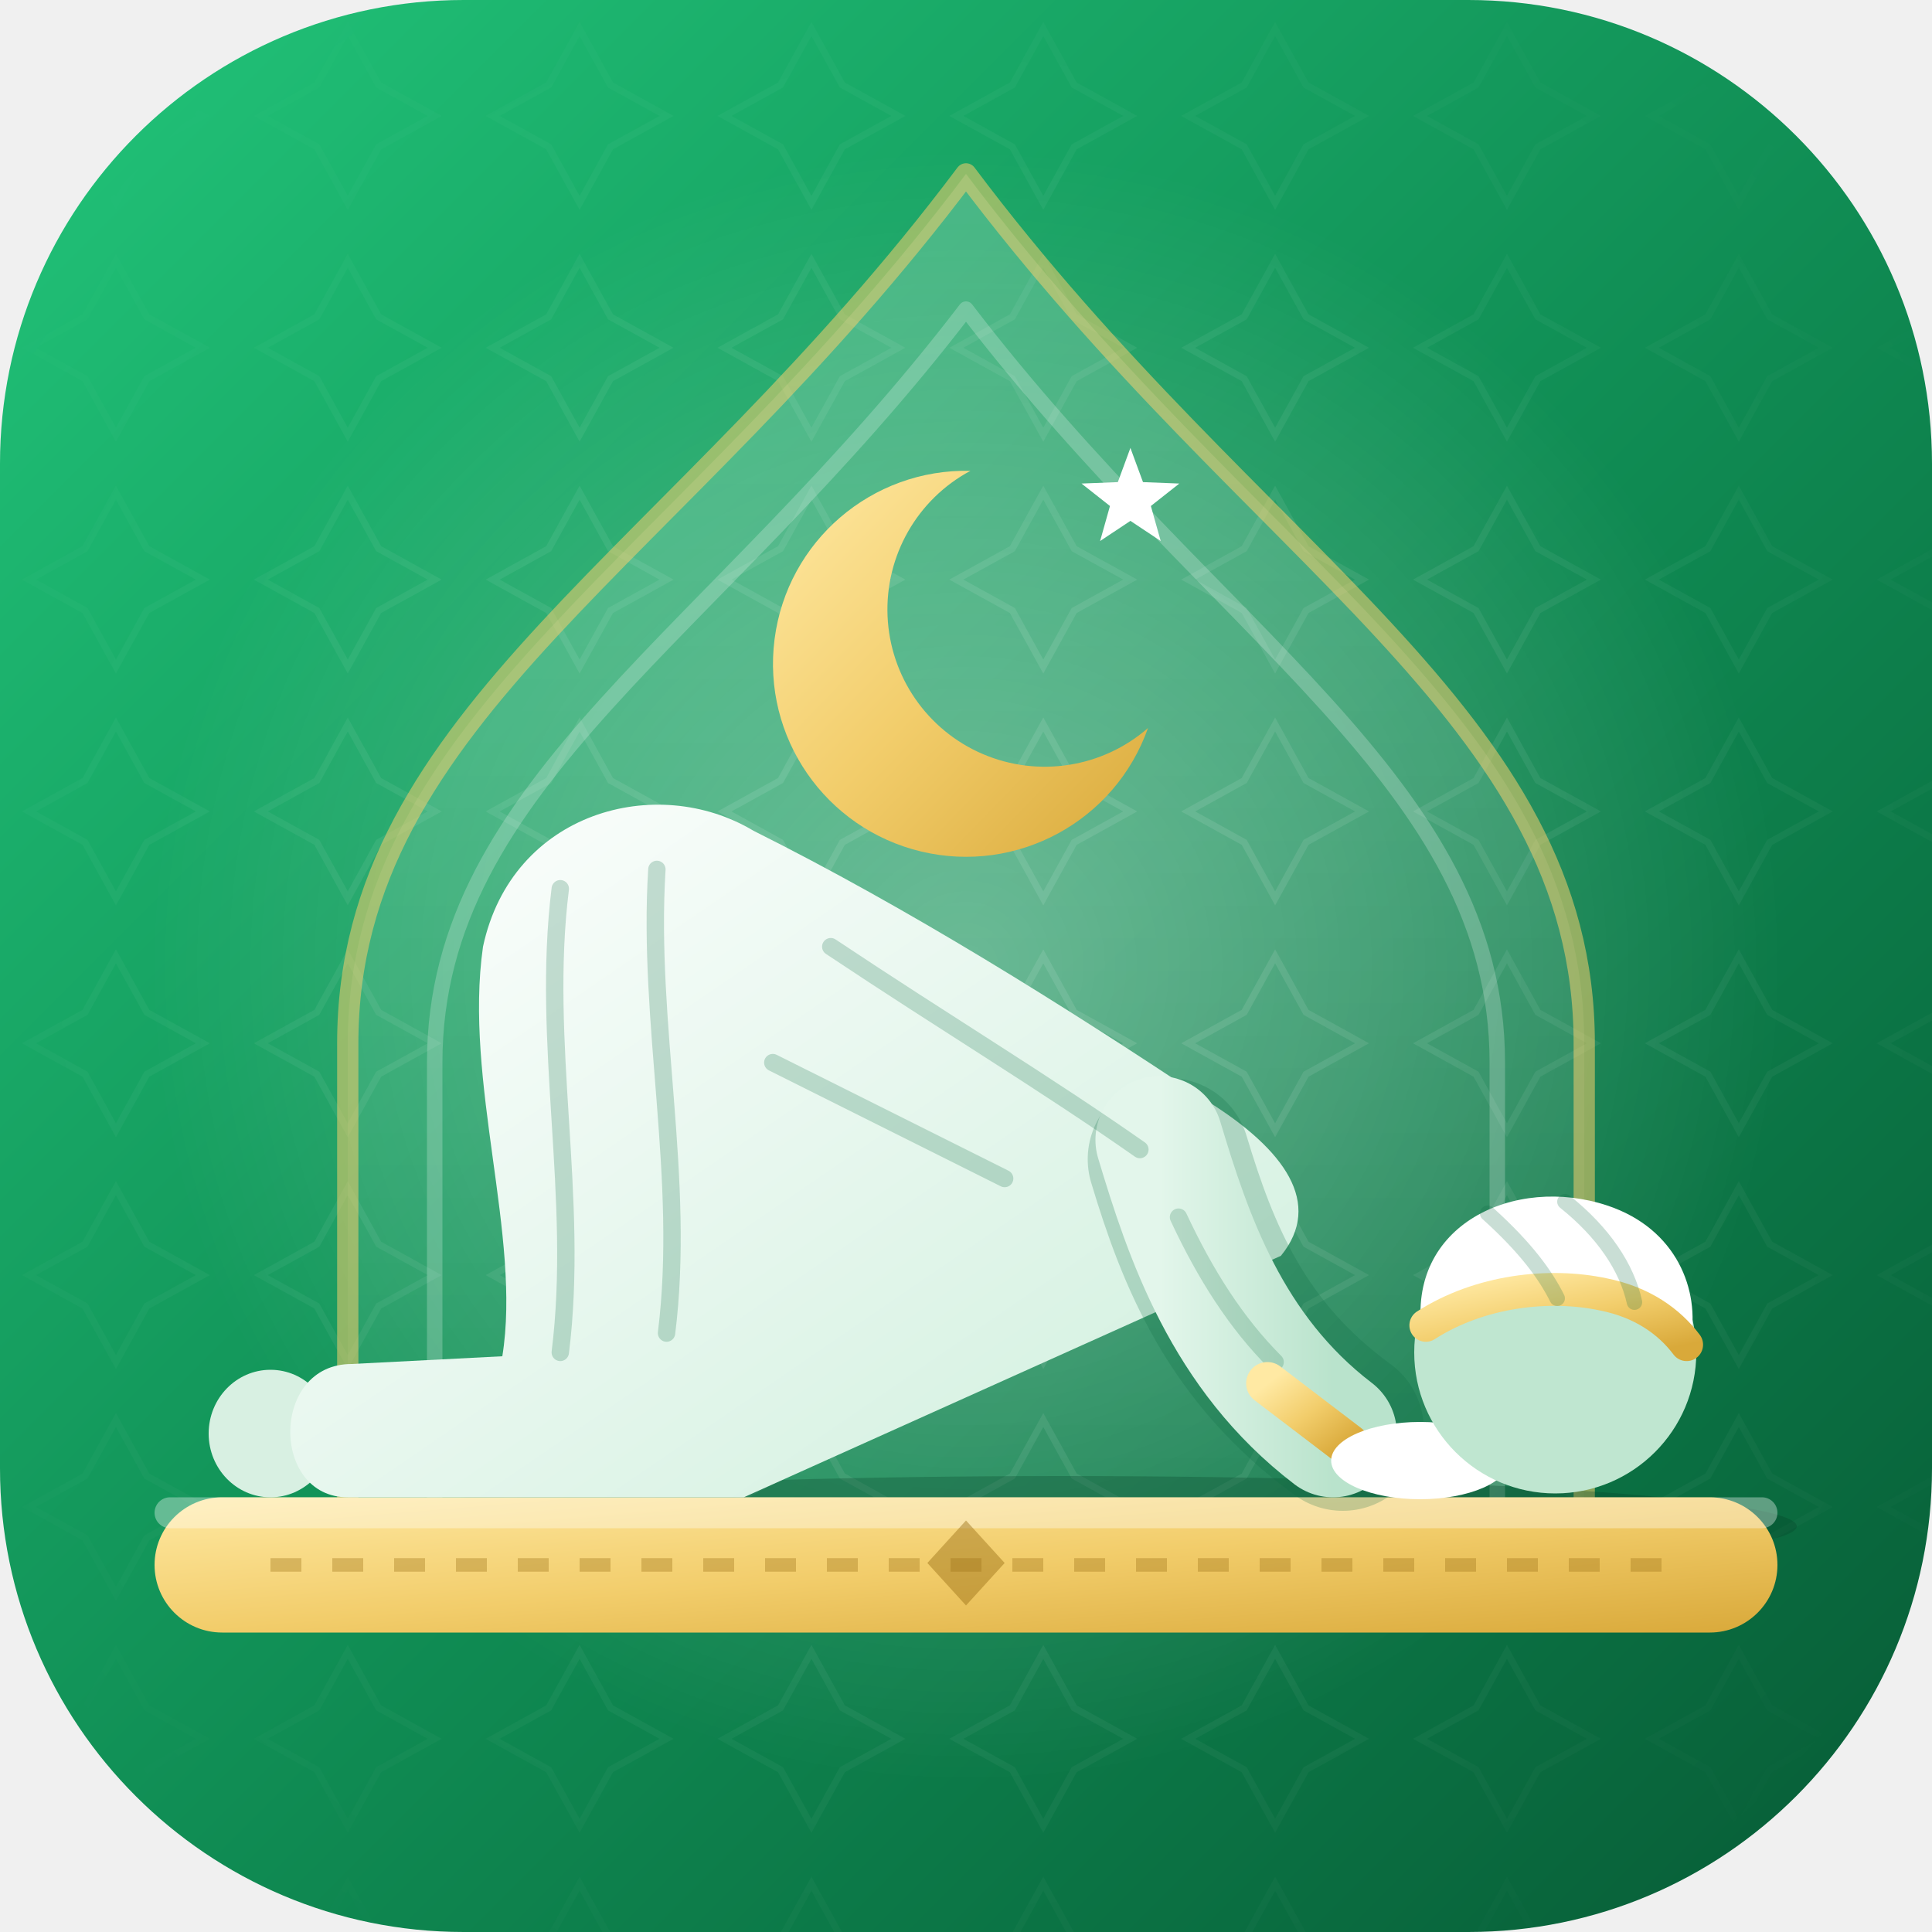
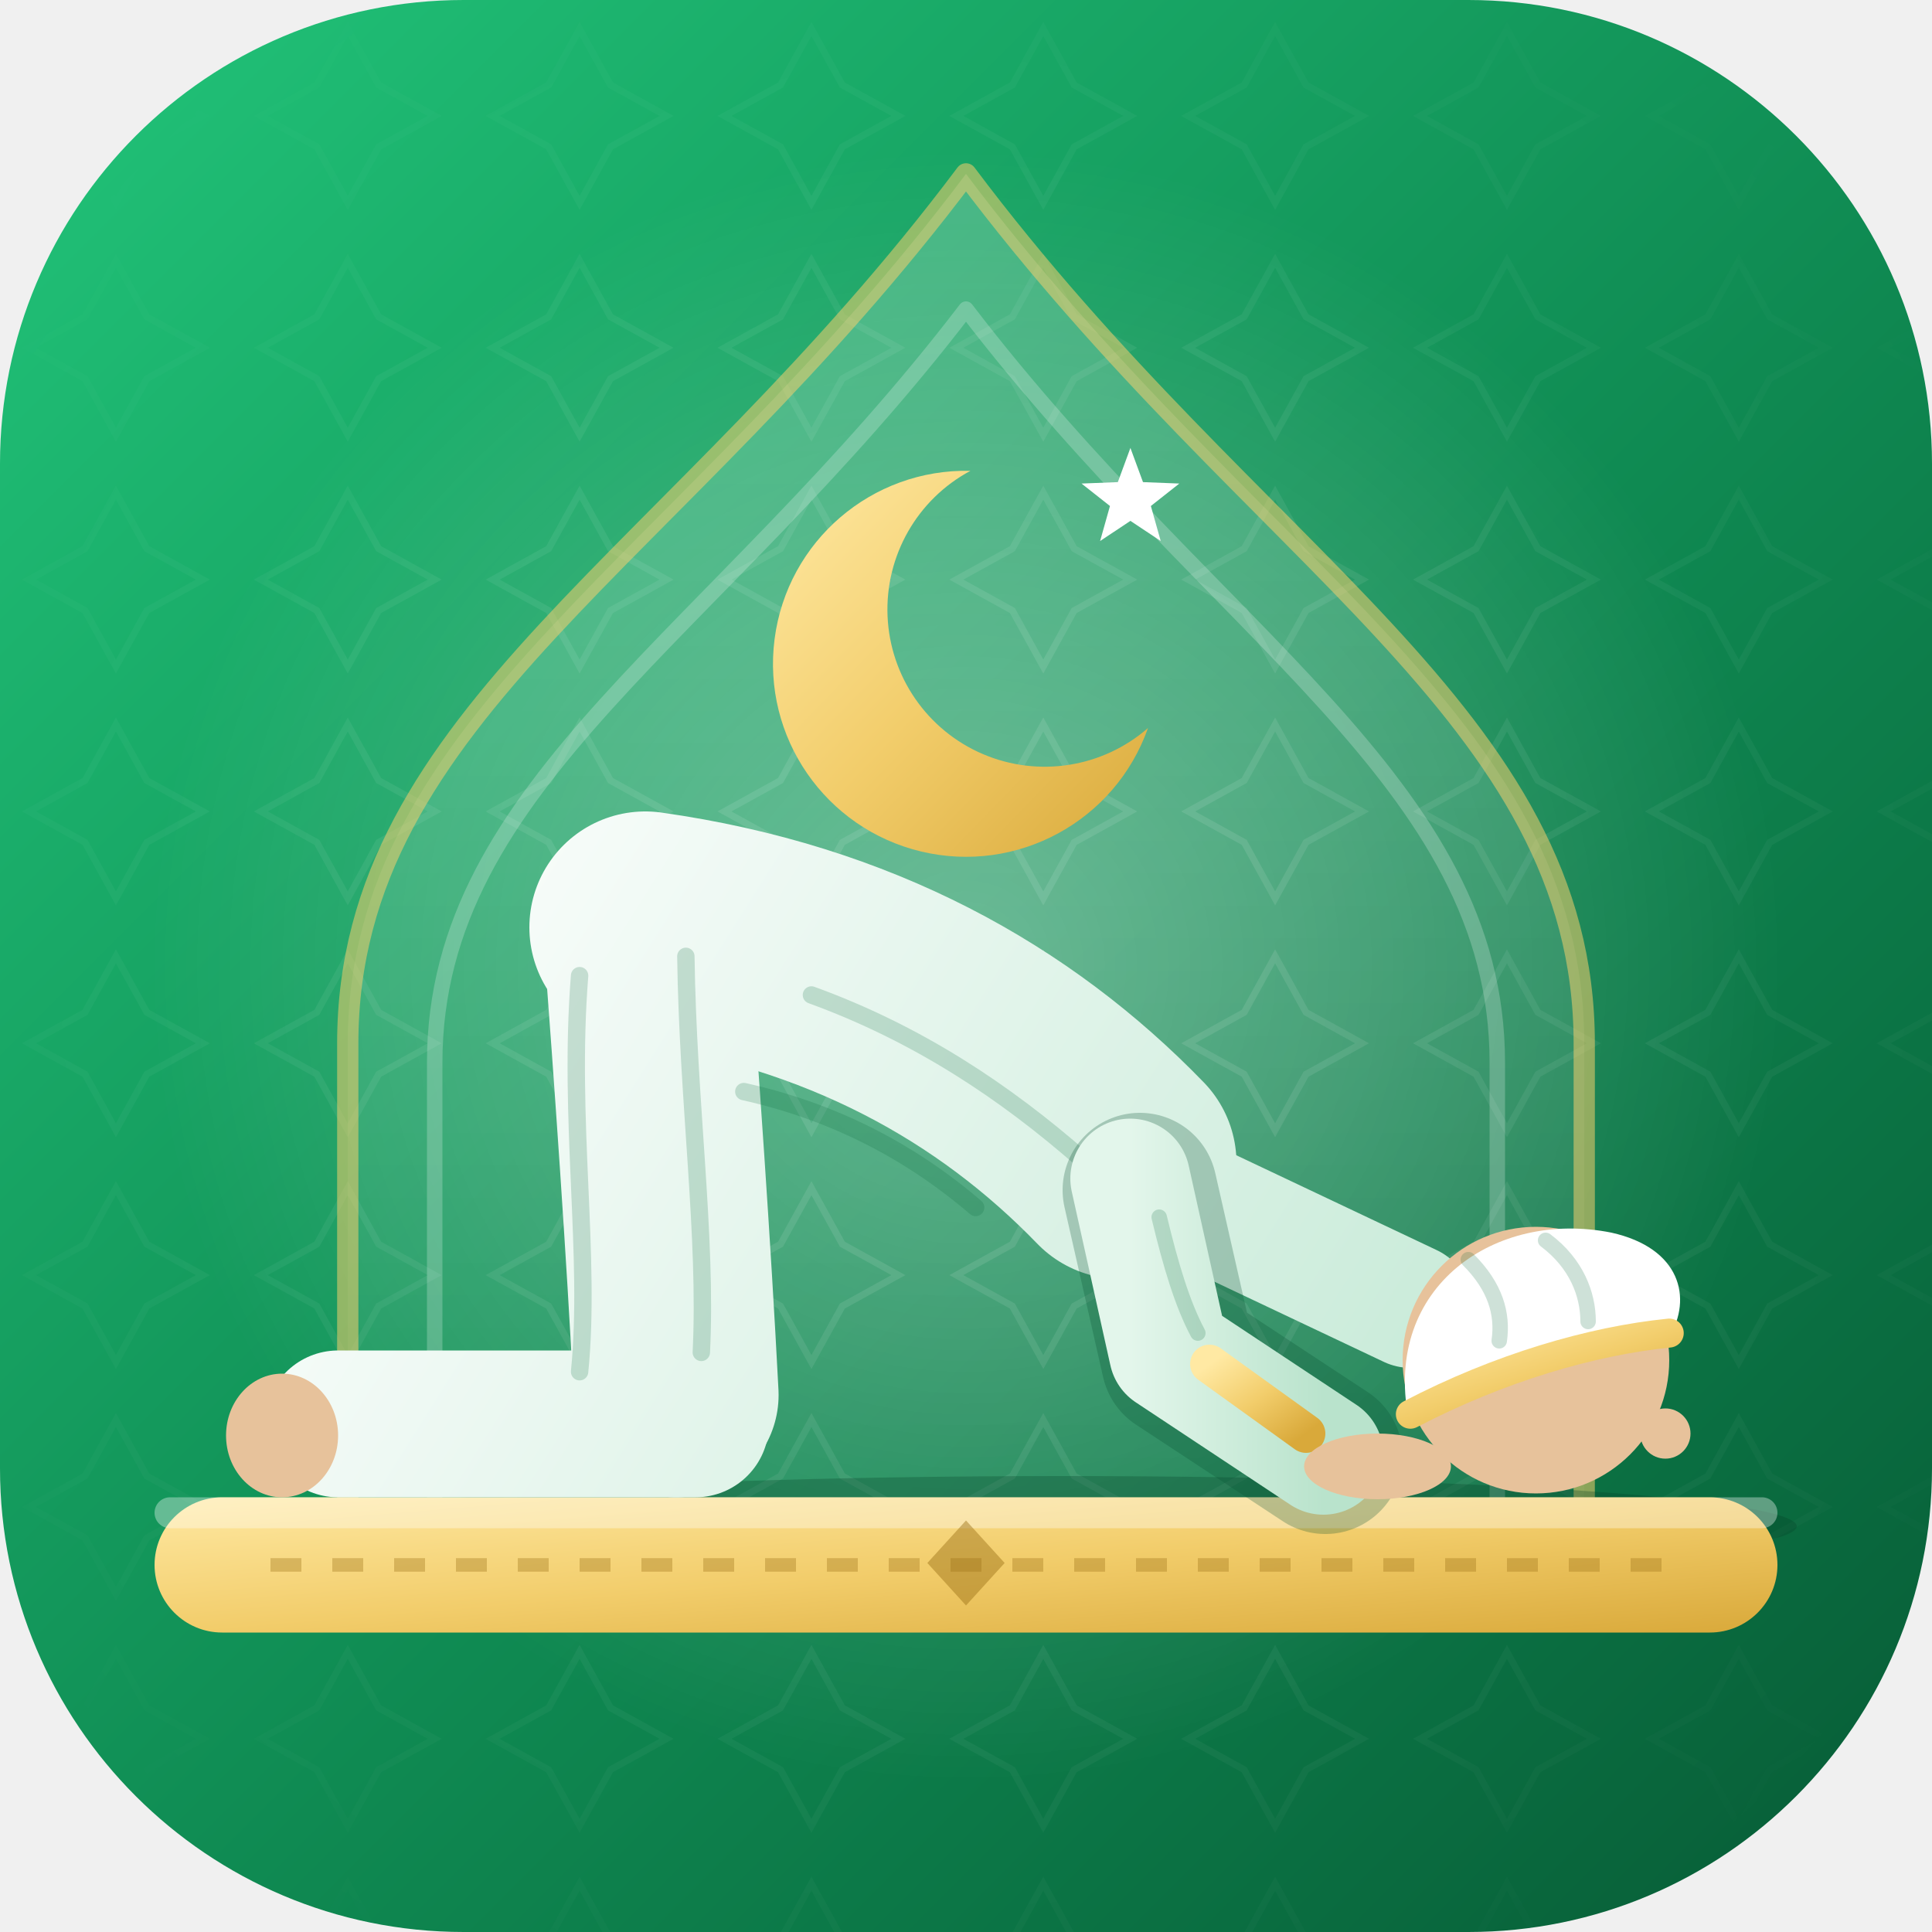
<svg xmlns="http://www.w3.org/2000/svg" viewBox="0 0 100 100">
  <defs>
    <linearGradient id="rsBg" x1="0" y1="0" x2="1" y2="1">
      <stop offset="0" stop-color="#22C57A" />
      <stop offset=".55" stop-color="#0F8A52" />
      <stop offset="1" stop-color="#075A35" />
    </linearGradient>
    <radialGradient id="rsGl" cx=".5" cy=".5" r=".5">
      <stop offset="0" stop-color="#fff" stop-opacity=".30" />
      <stop offset="1" stop-color="#fff" stop-opacity="0" />
    </radialGradient>
    <linearGradient id="rsAr" x1="0" y1="0" x2="0" y2="1">
      <stop offset="0" stop-color="#fff" stop-opacity=".20" />
      <stop offset="1" stop-color="#fff" stop-opacity=".03" />
    </linearGradient>
    <linearGradient id="rsAu" x1="0" y1="0" x2="1" y2="1">
      <stop offset="0" stop-color="#FFE9A3" />
      <stop offset=".5" stop-color="#F2CD6B" />
      <stop offset="1" stop-color="#D9A93A" />
    </linearGradient>
    <linearGradient id="rsRo" x1="0" y1="0" x2="1" y2="1">
      <stop offset="0" stop-color="#FFFFFF" />
      <stop offset="1" stop-color="#CFEFDD" />
+     </linearGradient>
+     <linearGradient id="rsRb" gradientUnits="userSpaceOnUse" x1="16" y1="44" x2="70" y2="78">
+       <stop offset="0" stop-color="#FFFFFF" />
+       <stop offset="1" stop-color="#C9EBD9" />
    </linearGradient>
    <linearGradient id="rsSl" x1="0" y1="0" x2="1" y2="0">
      <stop offset="0" stop-color="#E3F6EB" />
      <stop offset="1" stop-color="#B9E3CC" />
    </linearGradient>
    <pattern id="rsPt" width="12" height="12" patternUnits="userSpaceOnUse">
      <path d="M6 1.5L7.6 4.4L10.5 6L7.6 7.6L6 10.5L4.4 7.6L1.5 6L4.4 4.4Z" fill="none" stroke="#fff" stroke-width=".35" />
    </pattern>
    <radialGradient id="rsFd" cx=".5" cy=".5" r=".6">
      <stop offset=".25" stop-color="#fff" />
      <stop offset="1" stop-color="#fff" stop-opacity="0" />
    </radialGradient>
    <mask id="rsMk">
      <rect width="100" height="100" fill="url(#rsFd)" />
    </mask>
  </defs>
  <rect width="100" height="100" rx="24" fill="url(#rsBg)" />
  <g>
    <rect width="100" height="100" fill="url(#rsPt)" opacity=".10" mask="url(#rsMk)" />
    <circle cx="50" cy="50" r="42" fill="url(#rsGl)" />
    <path d="M18 82V54C18 37 35 29 50 9C65 29 82 37 82 54V82Z" fill="url(#rsAr)" stroke="#F2CD6B" stroke-opacity=".55" stroke-width="1.1" stroke-linejoin="round" />
    <path d="M22.5 82V55C22.5 40.5 37 33 50 16C63 33 77.5 40.5 77.5 55V82Z" fill="none" stroke="#fff" stroke-opacity=".22" stroke-width=".8" stroke-linejoin="round" />
    <g class="moon" transform="translate(50 24) scale(.74)">
      <path d="M49.31 43.50A13.5 13.5 0 1 0 61.73 61.49A11 11 0 1 1 49.31 43.50Z" fill="url(#rsAu)" transform="translate(-49 -43)" />
      <path d="M60.50,41.90 L61.38,44.29 L63.92,44.39 L61.93,45.96 L62.62,48.41 L60.50,47.00 L58.38,48.41 L59.07,45.96 L57.08,44.39 L59.62,44.29Z" fill="#fff" transform="translate(-49 -43)" />
    </g>
    <ellipse cx="55" cy="79" rx="38" ry="2.6" fill="#043d23" opacity=".28" />
    <rect x="8" y="77.5" width="84" height="7" rx="3.5" fill="url(#rsAu)" />
    <rect x="8" y="77.5" width="84" height="1.6" rx=".8" fill="#fff" opacity=".35" />
    <path d="M14 81h72" stroke="#9A6F14" stroke-opacity=".35" stroke-width=".7" stroke-dasharray="1.6 1.6" />
    <path d="M50 78.7l2 2.2-2 2.2-2-2.2z" fill="#9A6F14" fill-opacity=".45" />
-     <ellipse cx="14" cy="74.2" rx="3.2" ry="3.3" fill="#D8F0E2" />
-     <path d="M18 77.5C14 77.5 14 70.6 18.2 70.6L26 70.2C27 64 24 56 25 49C26.5 42 34 40 39 43C47 47 55 52 62.5 57C66.5 59.5 68.5 62.3 66.3 65L38.5 77.5Z" fill="url(#rsRo)" />
-     <path d="M60.5 60C62 65 64 70 69.5 74" fill="none" stroke="#0A6B40" stroke-opacity=".22" stroke-width="8.4" stroke-linecap="round" />
-     <path d="M60 59C61.5 64 63.5 70 69 74.2" fill="none" stroke="url(#rsSl)" stroke-width="6.6" stroke-linecap="round" />
-     <path d="M61 63C62.4 66 64 68.5 66 70.5" fill="none" stroke="#0A6B40" stroke-opacity=".2" stroke-width=".9" stroke-linecap="round" />
-     <path d="M65.6 71.6l4.2 3.2" stroke="url(#rsAu)" stroke-width="2.2" stroke-linecap="round" />
-     <ellipse cx="73.5" cy="75.6" rx="4.6" ry="2" fill="#fff" />
-     <g fill="none" stroke="#0A6B40" stroke-opacity=".22" stroke-width=".9" stroke-linecap="round">
-       <path d="M29 46C28 54 30 62 29 70" />
-       <path d="M34 45C33.5 53 35.5 61 34.5 69" />
-       <path d="M43 49C49 53 54 56 59 59.5" />
-       <path d="M40 55C44 57 48 59 52 61" />
+     <g fill="none" stroke="url(#rsRb)" stroke-linecap="round" stroke-linejoin="round">
+       <path d="M17.5 73.7H36" stroke-width="7.6" />
+       <path d="M35 72.2C34.6 64.5 34 56 33.4 48" stroke-width="10.6" />
+       <path d="M33.4 48C44 49.5 52 54 58 60.2" stroke-width="12" />
+       <path d="M58 60.5L73 67.6" stroke-width="6.4" />
    </g>
-     <path d="M21.5 70.4V77.5" stroke="url(#rsAu)" stroke-width="1.6" stroke-linecap="round" />
-     <circle cx="80.5" cy="70" r="7.3" fill="#BFE6D0" />
-     <path d="M73.6 69C72.8 63.4 78.4 60.8 83.2 62.4C86.8 63.6 88 66.8 87.5 69.4C85.6 67.6 83.6 66.8 81.6 66.6C78.6 66.4 75.8 67.4 73.6 69Z" fill="#fff" />
-     <path d="M73.8 68.6C76.6 66.8 80.2 66.4 83 67C85 67.4 86.4 68.4 87.3 69.6" fill="none" stroke="url(#rsAu)" stroke-width="1.7" stroke-linecap="round" />
-     <path d="M77 62.8C79 64.6 80 66 80.6 67.2M81 62.2C83 63.8 84.2 65.6 84.6 67.4" fill="none" stroke="#0A6B40" stroke-opacity=".22" stroke-width=".8" stroke-linecap="round" />
+     <ellipse cx="14.6" cy="74.3" rx="2.9" ry="3.2" fill="#E7C29B" />
+     <path d="M20.4 70.2V77.4" stroke="url(#rsAu)" stroke-width="1.5" stroke-linecap="round" />
+     <g fill="none" stroke="#0A6B40" stroke-opacity=".2" stroke-width=".9" stroke-linecap="round">
+       <path d="M30 50.5C29.4 58 30.6 65 30 71" />
+       <path d="M35.5 49.5C35.6 57 36.6 64 36.3 70" />
+       <path d="M42 51.5C47.5 53.5 52 56.5 56 60" />
+       <path d="M38.5 56.5C43 57.5 47 59.5 50.5 62.5" />
+     </g>
+     <path d="M59 61.6L61 70.4L68.6 75.4" fill="none" stroke="#06502F" stroke-opacity=".26" stroke-width="8" stroke-linecap="round" stroke-linejoin="round" />
+     <path d="M58.5 61L60.5 70L68.5 75.3" fill="none" stroke="url(#rsSl)" stroke-width="6.2" stroke-linecap="round" stroke-linejoin="round" />
+     <path d="M62.6 70.6L67.6 74.2" stroke="url(#rsAu)" stroke-width="2" stroke-linecap="round" />
+     <path d="M60 63C60.6 65.5 61.2 67.5 62 69" fill="none" stroke="#0A6B40" stroke-opacity=".2" stroke-width=".8" stroke-linecap="round" />
+     <ellipse cx="71.3" cy="75.9" rx="3.8" ry="1.7" fill="#E7C29B" />
+     <circle cx="79.5" cy="70.4" r="6.9" fill="#E7C29B" />
+     <circle cx="86.2" cy="74.2" r="1.3" fill="#E7C29B" />
+     <path d="M72.9 73.4C71.6 66.6 77.4 62.6 83.4 63.8C87 64.6 87.6 67.2 86.4 69.2C82.4 69.6 77.6 71 72.9 73.4Z" fill="#fff" />
+     <path d="M73 73.2C77.6 70.8 82.4 69.4 86.4 69" fill="none" stroke="url(#rsAu)" stroke-width="1.5" stroke-linecap="round" />
+     <path d="M76 65.2C77.4 66.6 77.8 68 77.6 69.4M80 64.2C81.6 65.4 82.2 67 82.2 68.4" fill="none" stroke="#0A6B40" stroke-opacity=".2" stroke-width=".8" stroke-linecap="round" />
  </g>
</svg>
